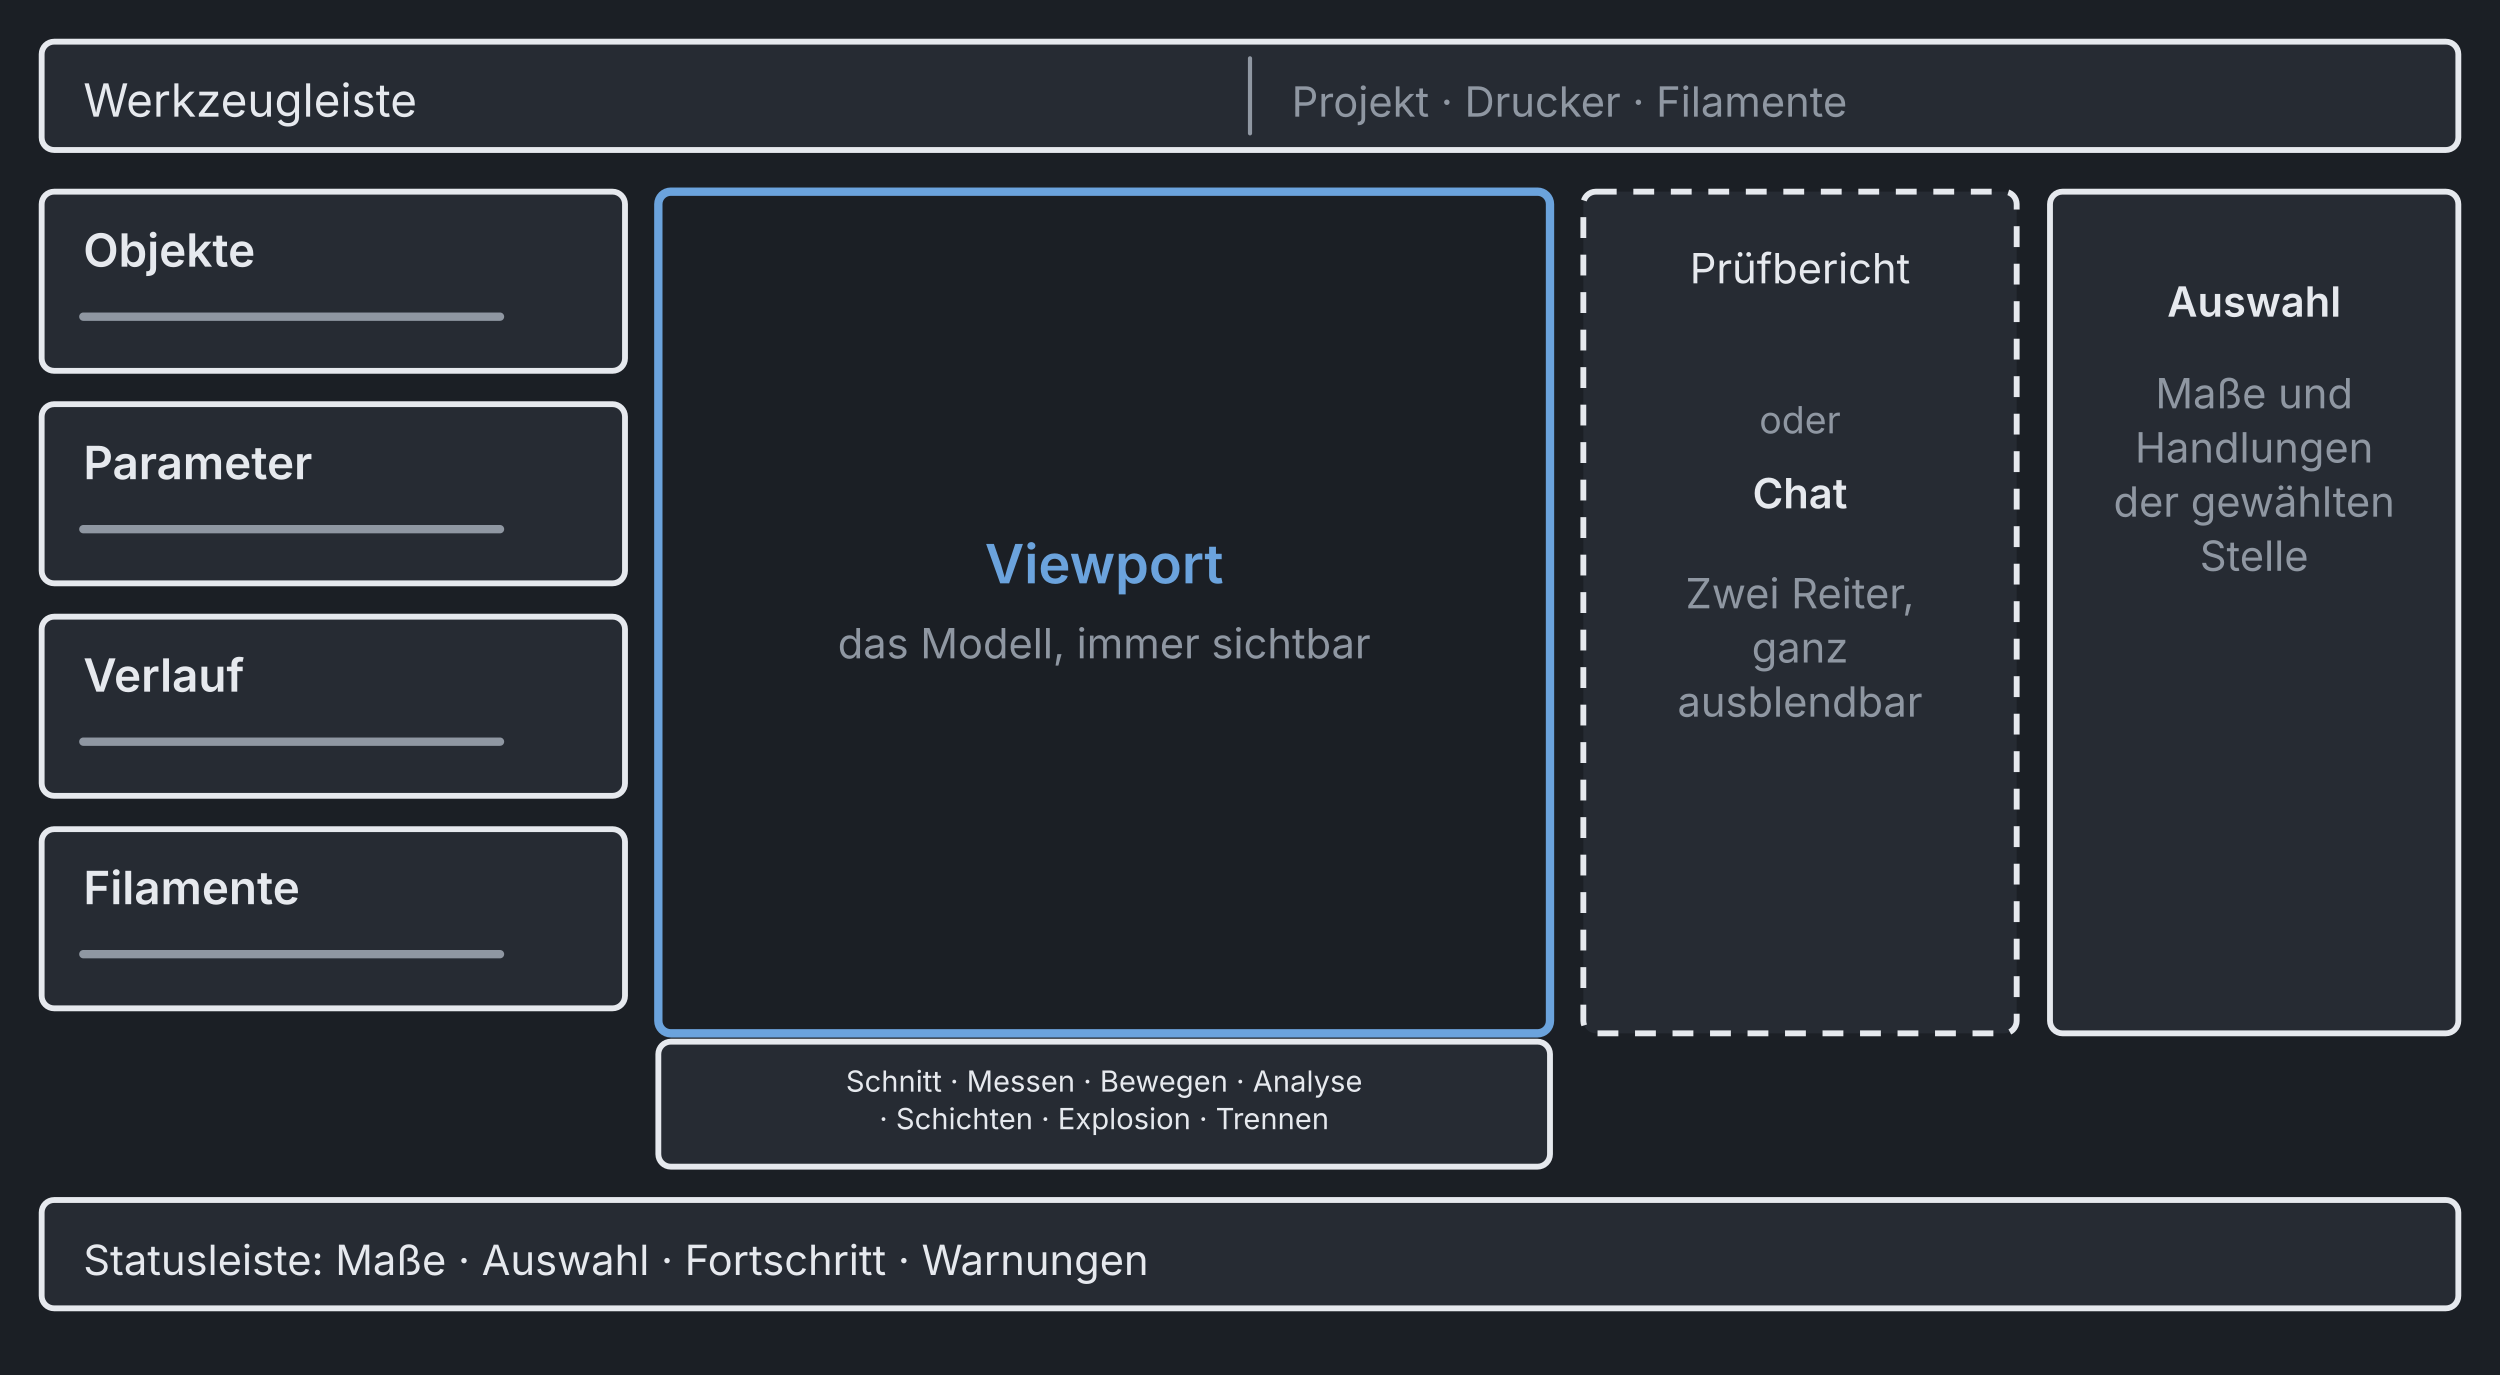
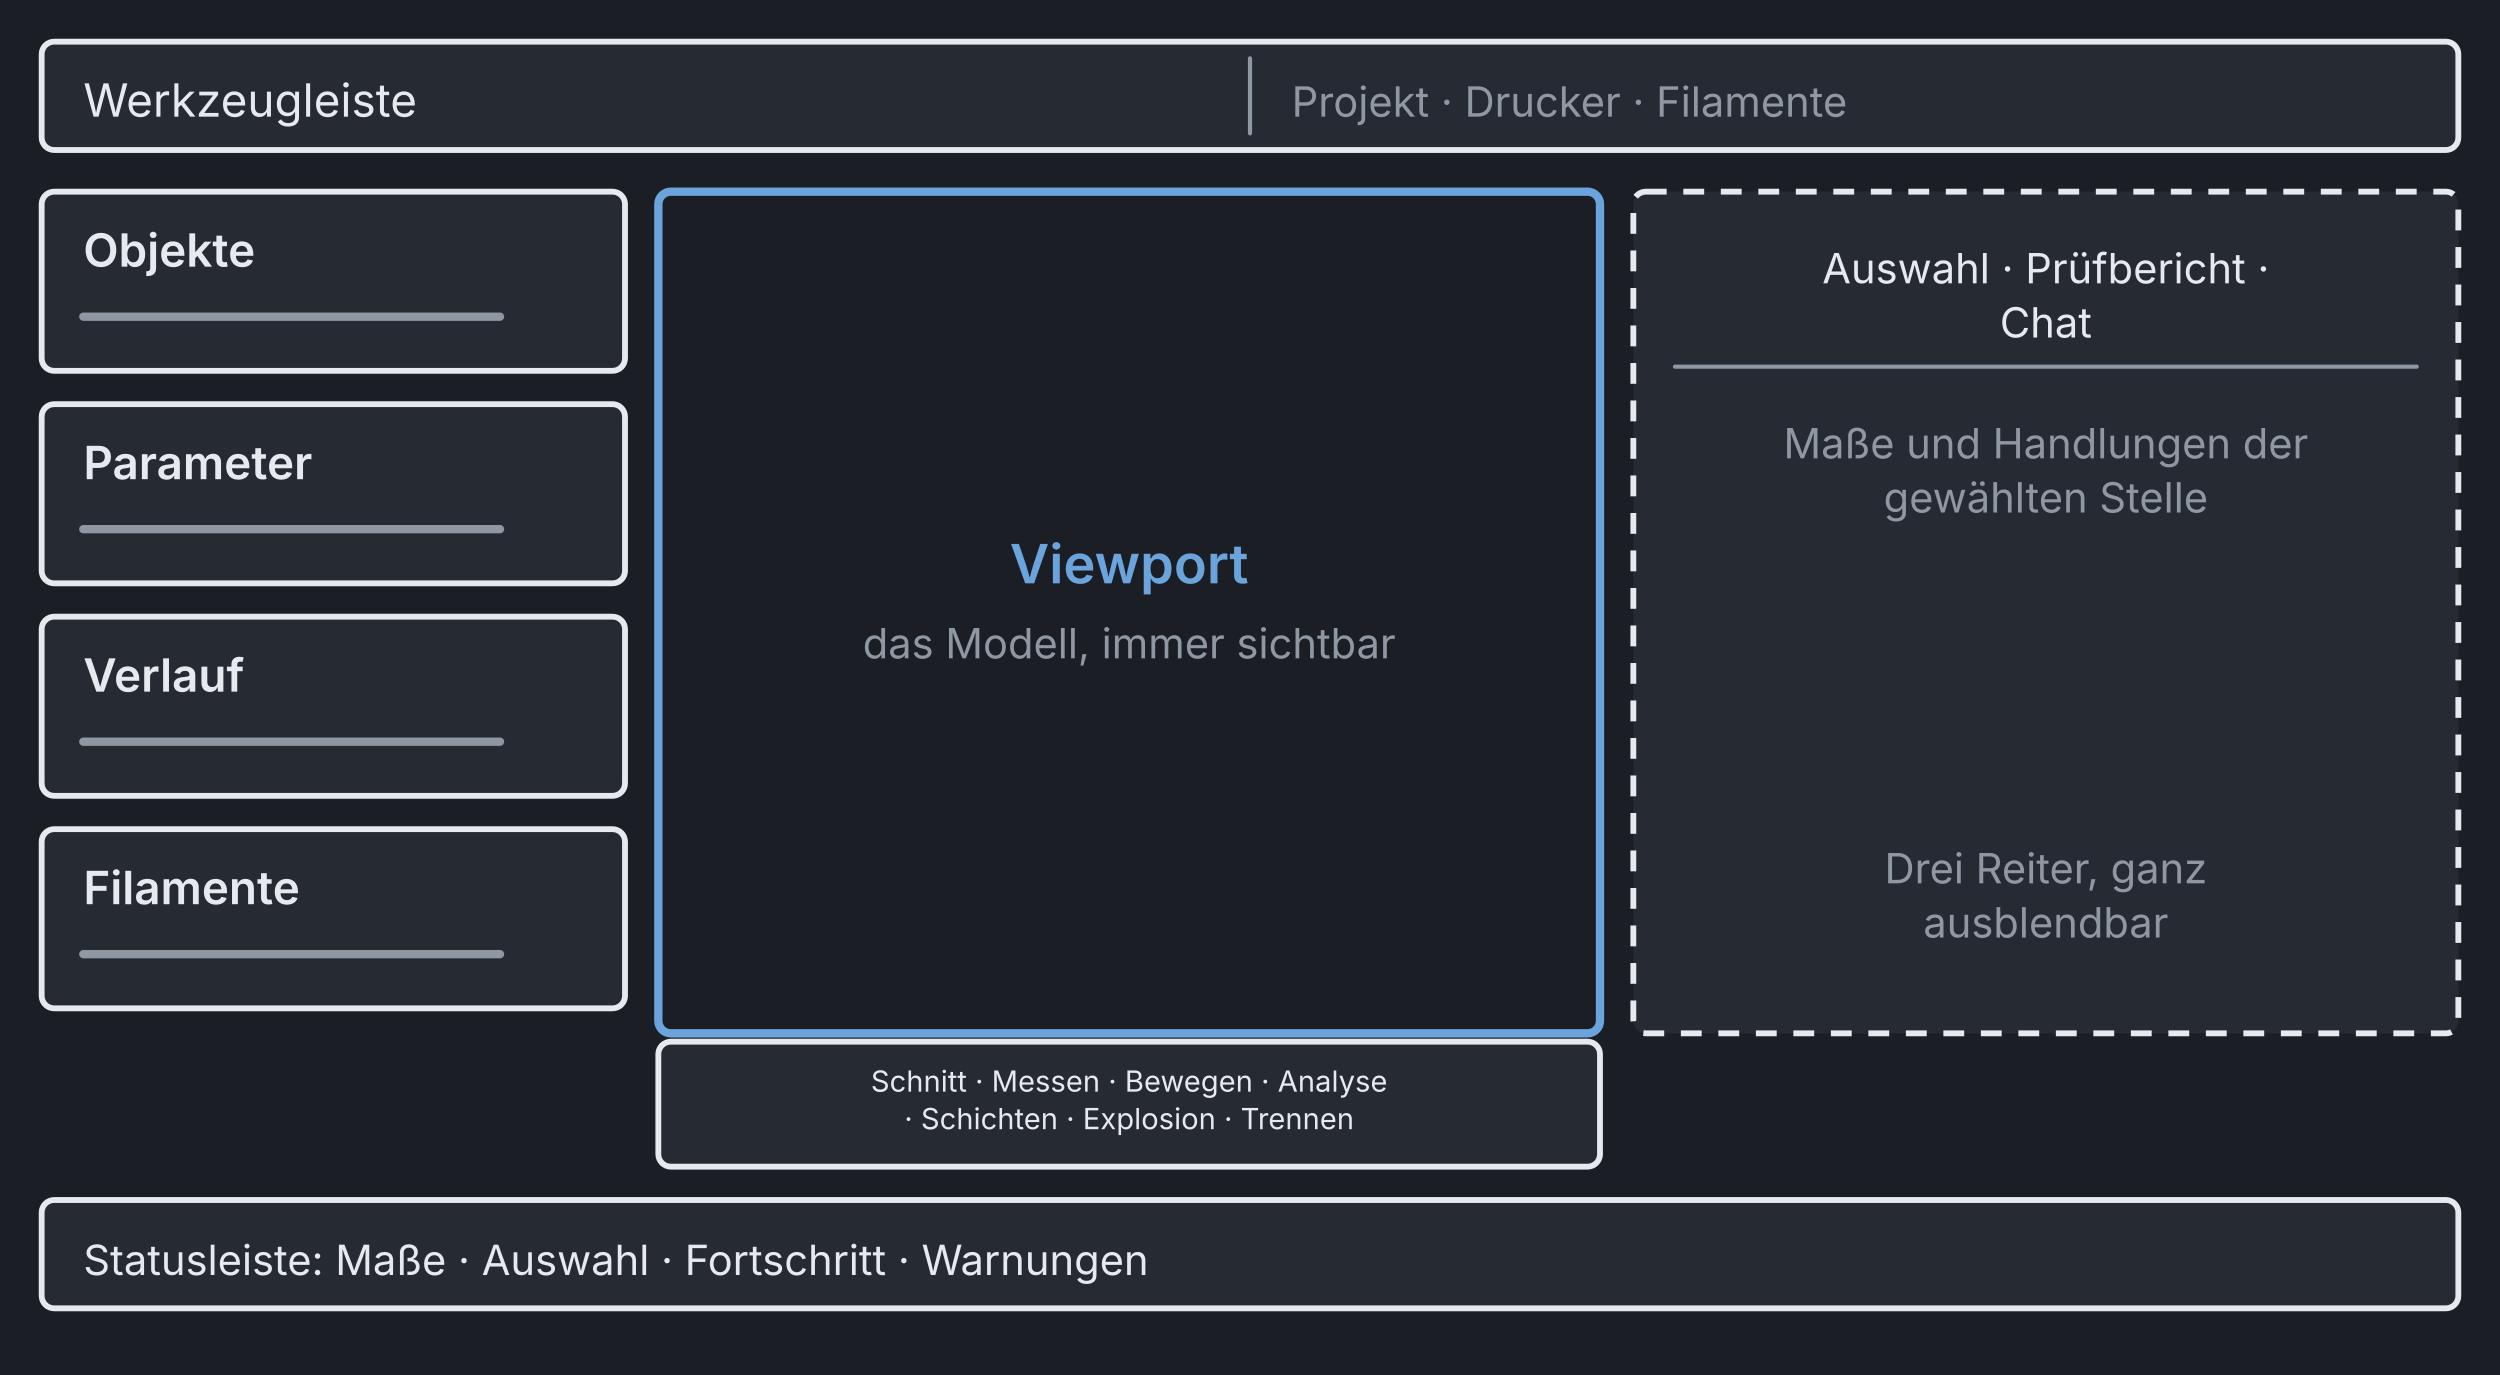
<svg xmlns="http://www.w3.org/2000/svg" viewBox="0 0 600 330" width="600" height="330">
  <rect x="0" y="0" width="600" height="330" fill="#1b1f25" />
  <rect x="10" y="10" width="580" height="26" rx="3" fill="#262b33" stroke="#e6e9ee" stroke-width="1.4" />
  <text x="20" y="28" fill="#e6e9ee" font-size="11" font-family="system-ui, -apple-system, Segoe UI, sans-serif" text-anchor="start">Werkzeugleiste</text>
  <line x1="300" y1="14" x2="300" y2="32" stroke="#8f97a2" stroke-width="1" stroke-linecap="round" />
  <text x="310" y="28" fill="#8f97a2" font-size="10" font-family="system-ui, -apple-system, Segoe UI, sans-serif" text-anchor="start">Projekt · Drucker · Filamente</text>
  <rect x="10" y="46" width="140" height="43" rx="3" fill="#262b33" stroke="#e6e9ee" stroke-width="1.4" />
  <text x="20" y="64" fill="#e6e9ee" font-size="11" font-family="system-ui, -apple-system, Segoe UI, sans-serif" text-anchor="start" font-weight="600">Objekte</text>
  <line x1="20" y1="76" x2="120" y2="76" stroke="#8f97a2" stroke-width="2" stroke-linecap="round" />
  <rect x="10" y="97" width="140" height="43" rx="3" fill="#262b33" stroke="#e6e9ee" stroke-width="1.4" />
  <text x="20" y="115" fill="#e6e9ee" font-size="11" font-family="system-ui, -apple-system, Segoe UI, sans-serif" text-anchor="start" font-weight="600">Parameter</text>
  <line x1="20" y1="127" x2="120" y2="127" stroke="#8f97a2" stroke-width="2" stroke-linecap="round" />
  <rect x="10" y="148" width="140" height="43" rx="3" fill="#262b33" stroke="#e6e9ee" stroke-width="1.4" />
  <text x="20" y="166" fill="#e6e9ee" font-size="11" font-family="system-ui, -apple-system, Segoe UI, sans-serif" text-anchor="start" font-weight="600">Verlauf</text>
  <line x1="20" y1="178" x2="120" y2="178" stroke="#8f97a2" stroke-width="2" stroke-linecap="round" />
  <rect x="10" y="199" width="140" height="43" rx="3" fill="#262b33" stroke="#e6e9ee" stroke-width="1.4" />
  <text x="20" y="217" fill="#e6e9ee" font-size="11" font-family="system-ui, -apple-system, Segoe UI, sans-serif" text-anchor="start" font-weight="600">Filamente</text>
  <line x1="20" y1="229" x2="120" y2="229" stroke="#8f97a2" stroke-width="2" stroke-linecap="round" />
-   <rect x="158" y="46" width="214" height="202" rx="3" fill="none" stroke="#6ba3dd" stroke-width="2" />
-   <text x="265" y="140" fill="#6ba3dd" font-size="13" font-family="system-ui, -apple-system, Segoe UI, sans-serif" text-anchor="middle" font-weight="600">Viewport</text>
-   <text x="265" y="158" fill="#8f97a2" font-size="10" font-family="system-ui, -apple-system, Segoe UI, sans-serif" text-anchor="middle">das Modell, immer sichtbar</text>
-   <rect x="380" y="46" width="104" height="202" rx="3" fill="#262b33" stroke="#e6e9ee" stroke-width="1.4" stroke-dasharray="5 4" />
-   <text x="432" y="68" fill="#e6e9ee" font-size="10" font-family="system-ui, -apple-system, Segoe UI, sans-serif" text-anchor="middle">Prüfbericht</text>
-   <text x="432" y="104" fill="#8f97a2" font-size="9" font-family="system-ui, -apple-system, Segoe UI, sans-serif" text-anchor="middle">oder</text>
-   <text x="432" y="122" fill="#e6e9ee" font-size="10" font-family="system-ui, -apple-system, Segoe UI, sans-serif" text-anchor="middle" font-weight="600">Chat</text>
-   <text x="432" y="146" fill="#8f97a2" font-size="10" font-family="system-ui, -apple-system, Segoe UI, sans-serif" text-anchor="middle">Zwei Reiter,</text>
-   <text x="432" y="159" fill="#8f97a2" font-size="10" font-family="system-ui, -apple-system, Segoe UI, sans-serif" text-anchor="middle">ganz</text>
-   <text x="432" y="172" fill="#8f97a2" font-size="10" font-family="system-ui, -apple-system, Segoe UI, sans-serif" text-anchor="middle">ausblendbar</text>
-   <rect x="492" y="46" width="98" height="202" rx="3" fill="#262b33" stroke="#e6e9ee" stroke-width="1.4" />
-   <text x="541" y="76" fill="#e6e9ee" font-size="10" font-family="system-ui, -apple-system, Segoe UI, sans-serif" text-anchor="middle" font-weight="600">Auswahl</text>
-   <text x="541" y="98" fill="#8f97a2" font-size="10" font-family="system-ui, -apple-system, Segoe UI, sans-serif" text-anchor="middle">Maße und</text>
-   <text x="541" y="111" fill="#8f97a2" font-size="10" font-family="system-ui, -apple-system, Segoe UI, sans-serif" text-anchor="middle">Handlungen</text>
-   <text x="541" y="124" fill="#8f97a2" font-size="10" font-family="system-ui, -apple-system, Segoe UI, sans-serif" text-anchor="middle">der gewählten</text>
-   <text x="541" y="137" fill="#8f97a2" font-size="10" font-family="system-ui, -apple-system, Segoe UI, sans-serif" text-anchor="middle">Stelle</text>
-   <rect x="158" y="250" width="214" height="30" rx="3" fill="#262b33" stroke="#e6e9ee" stroke-width="1.4" />
-   <text x="265" y="262" fill="#e6e9ee" font-size="7" font-family="system-ui, -apple-system, Segoe UI, sans-serif" text-anchor="middle">Schnitt · Messen · Bewegen · Analyse</text>
-   <text x="265" y="271" fill="#e6e9ee" font-size="7" font-family="system-ui, -apple-system, Segoe UI, sans-serif" text-anchor="middle">· Schichten · Explosion · Trennen</text>
+   <rect x="158" y="46" width="226" height="202" rx="3" fill="none" stroke="#6ba3dd" stroke-width="2" />
+   <text x="271" y="140" fill="#6ba3dd" font-size="13" font-family="system-ui, -apple-system, Segoe UI, sans-serif" text-anchor="middle" font-weight="600">Viewport</text>
+   <text x="271" y="158" fill="#8f97a2" font-size="10" font-family="system-ui, -apple-system, Segoe UI, sans-serif" text-anchor="middle">das Modell, immer sichtbar</text>
+   <rect x="392" y="46" width="198" height="202" rx="3" fill="#262b33" stroke="#e6e9ee" stroke-width="1.4" stroke-dasharray="5 4" />
+   <text x="491" y="68" fill="#e6e9ee" font-size="10" font-family="system-ui, -apple-system, Segoe UI, sans-serif" text-anchor="middle">Auswahl · Prüfbericht ·</text>
+   <text x="491" y="81" fill="#e6e9ee" font-size="10" font-family="system-ui, -apple-system, Segoe UI, sans-serif" text-anchor="middle">Chat</text>
+   <line x1="402" y1="88" x2="580" y2="88" stroke="#8f97a2" stroke-width="1" stroke-linecap="round" />
+   <text x="491" y="110" fill="#8f97a2" font-size="10" font-family="system-ui, -apple-system, Segoe UI, sans-serif" text-anchor="middle">Maße und Handlungen der</text>
+   <text x="491" y="123" fill="#8f97a2" font-size="10" font-family="system-ui, -apple-system, Segoe UI, sans-serif" text-anchor="middle">gewählten Stelle</text>
+   <text x="491" y="212" fill="#8f97a2" font-size="10" font-family="system-ui, -apple-system, Segoe UI, sans-serif" text-anchor="middle">Drei Reiter, ganz</text>
+   <text x="491" y="225" fill="#8f97a2" font-size="10" font-family="system-ui, -apple-system, Segoe UI, sans-serif" text-anchor="middle">ausblendbar</text>
+   <rect x="158" y="250" width="226" height="30" rx="3" fill="#262b33" stroke="#e6e9ee" stroke-width="1.4" />
+   <text x="271" y="262" fill="#e6e9ee" font-size="7" font-family="system-ui, -apple-system, Segoe UI, sans-serif" text-anchor="middle">Schnitt · Messen · Bewegen · Analyse</text>
+   <text x="271" y="271" fill="#e6e9ee" font-size="7" font-family="system-ui, -apple-system, Segoe UI, sans-serif" text-anchor="middle">· Schichten · Explosion · Trennen</text>
  <rect x="10" y="288" width="580" height="26" rx="3" fill="#262b33" stroke="#e6e9ee" stroke-width="1.4" />
  <text x="20" y="306" fill="#e6e9ee" font-size="10" font-family="system-ui, -apple-system, Segoe UI, sans-serif" text-anchor="start">Statusleiste: Maße · Auswahl · Fortschritt · Warnungen</text>
</svg>
